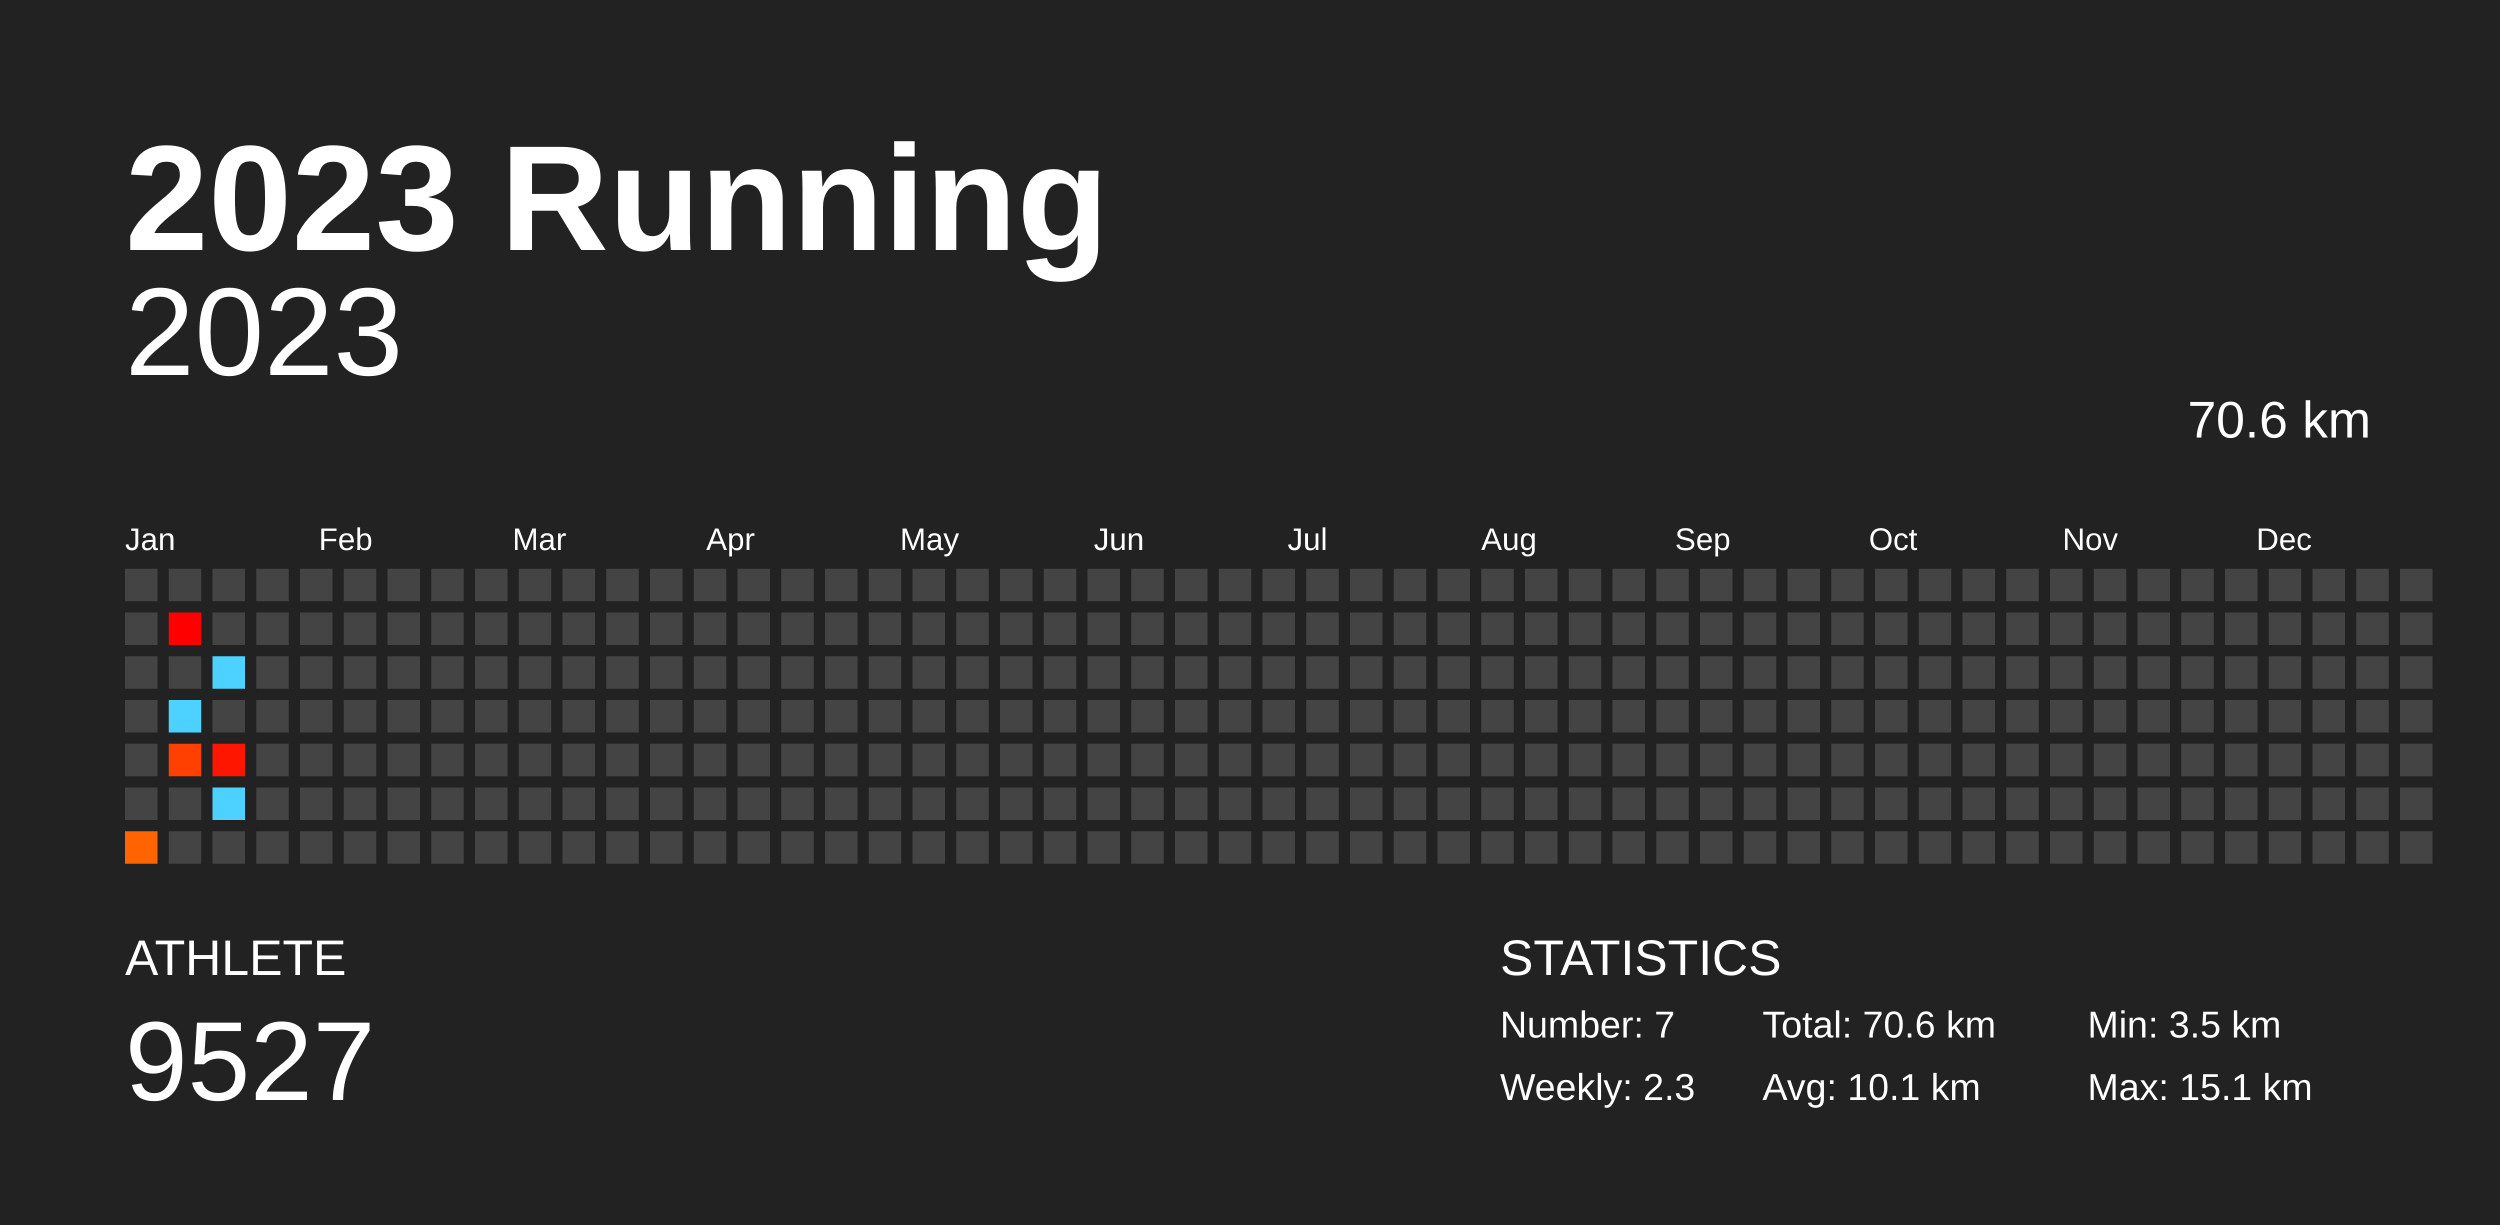
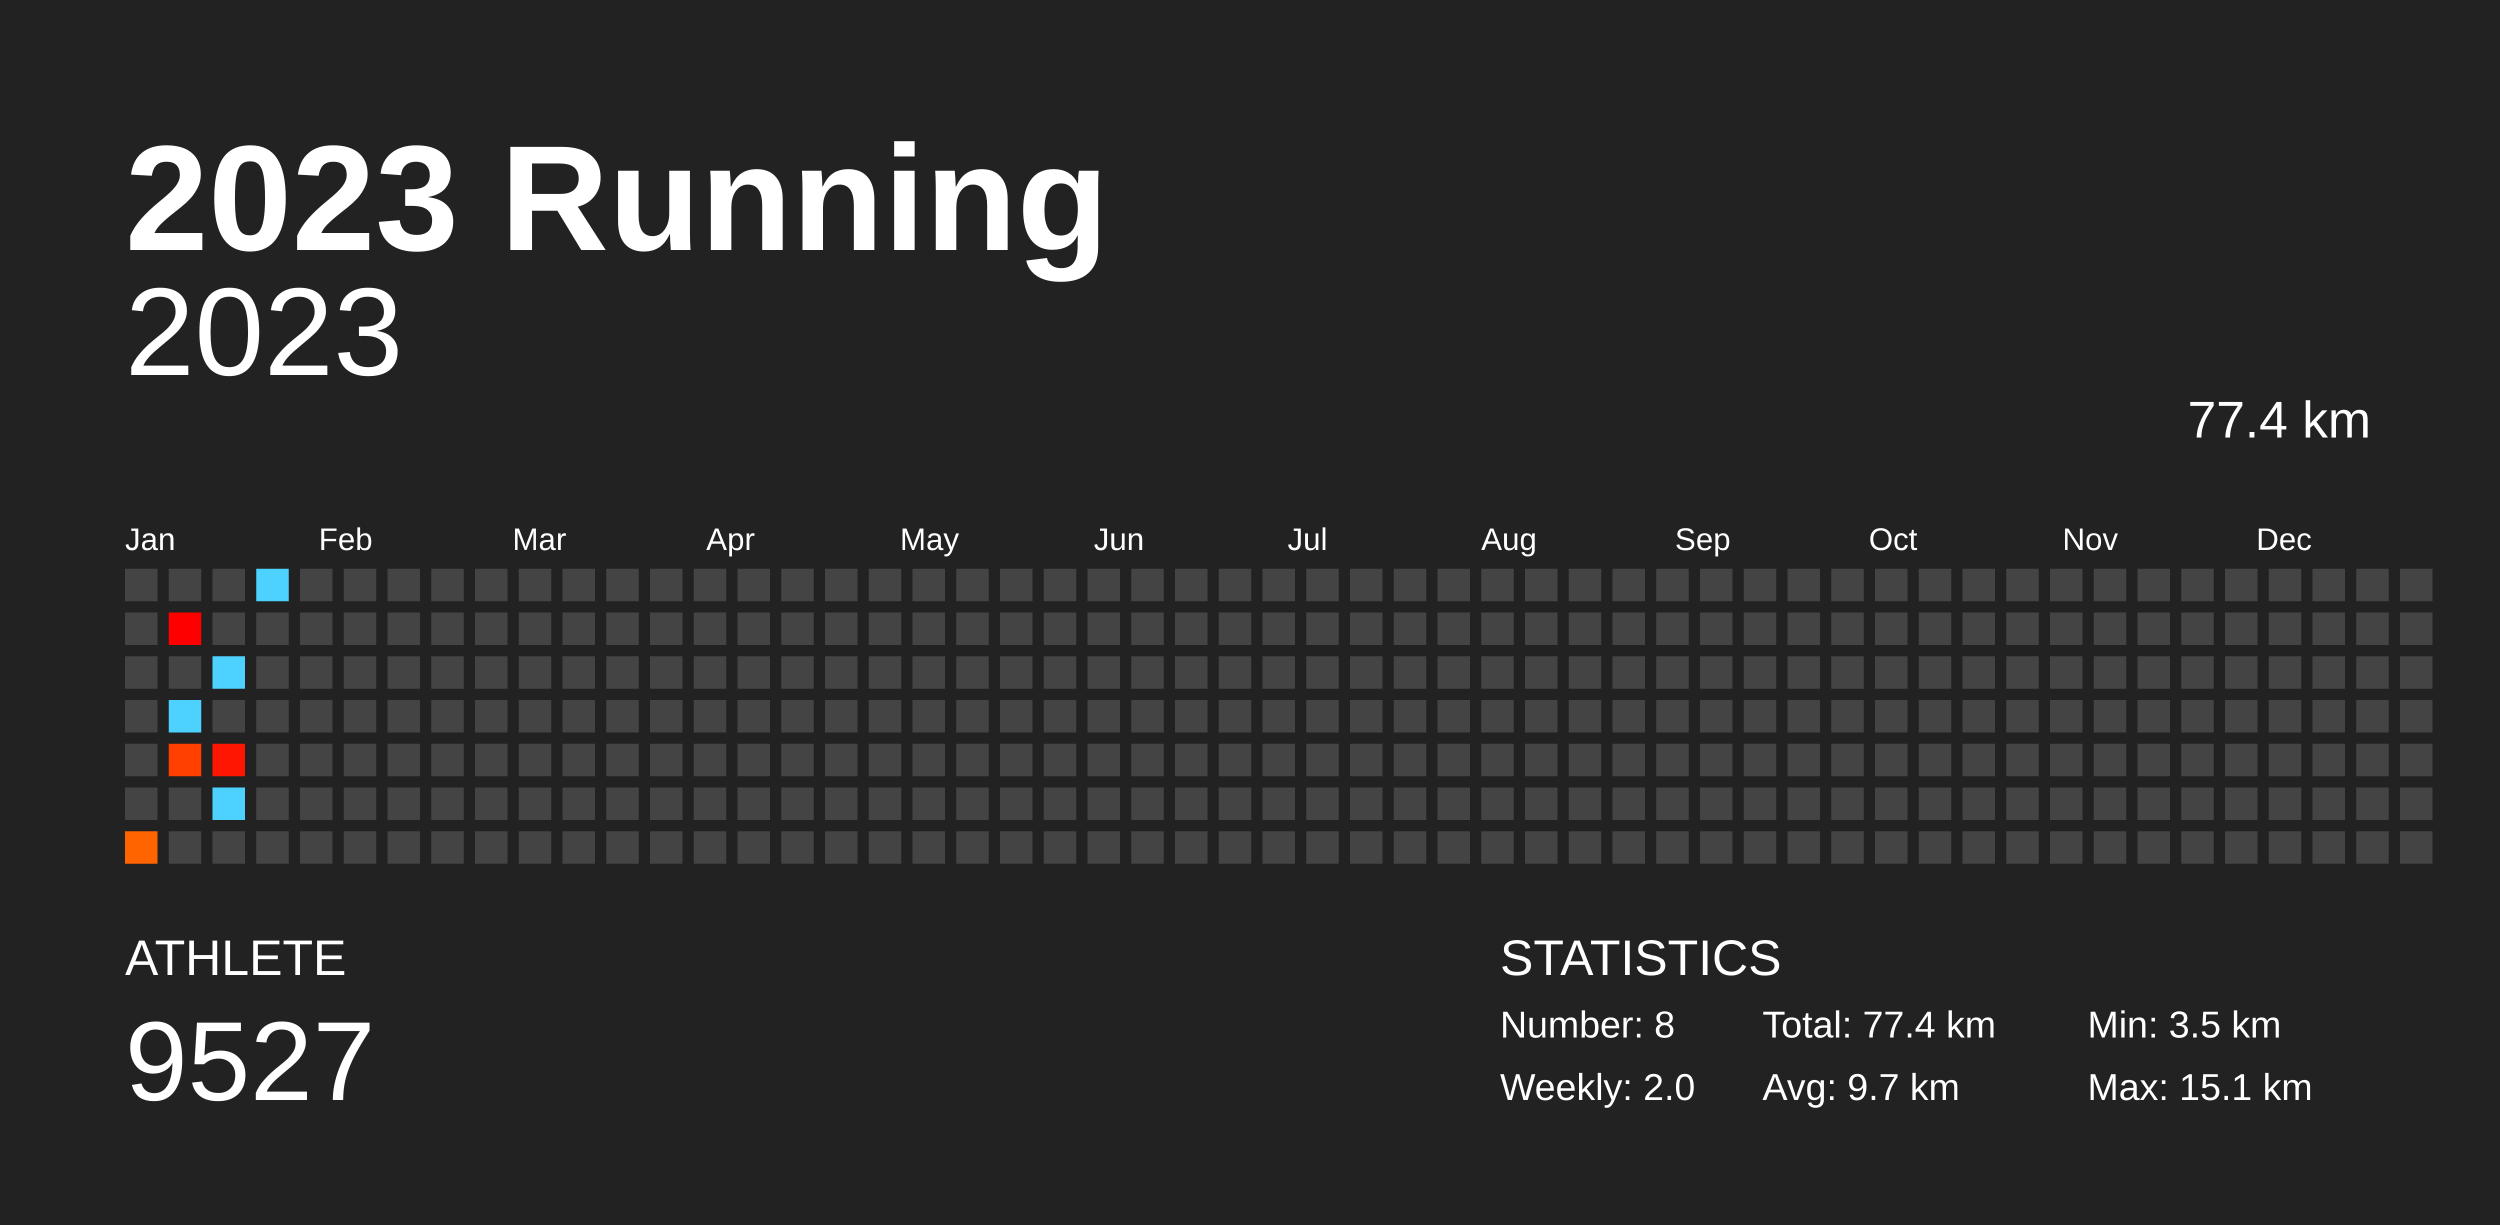
<svg xmlns="http://www.w3.org/2000/svg" baseProfile="full" height="98mm" version="1.1" viewBox="0,0,200,98" width="200mm">
  <defs />
  <rect fill="#222222" height="98" width="200" x="0" y="0" />
  <text fill="#FFFFFF" style="font-size:12px; font-family:Arial; font-weight:bold;" x="10" y="20">2023 Running</text>
  <text fill="#FFFFFF" style="font-size:4px; font-family:Arial" x="10" y="78">ATHLETE</text>
  <text fill="#FFFFFF" style="font-size:9px; font-family:Arial" x="10" y="88">9527</text>
  <text fill="#FFFFFF" style="font-size:4px; font-family:Arial" x="120" y="78">STATISTICS</text>
-   <text fill="#FFFFFF" style="font-size:3px; font-family:Arial" x="120" y="83">Number: 7</text>
-   <text fill="#FFFFFF" style="font-size:3px; font-family:Arial" x="120" y="88">Weekly: 2.3</text>
-   <text fill="#FFFFFF" style="font-size:3px; font-family:Arial" x="141" y="83">Total: 70.6 km</text>
-   <text fill="#FFFFFF" style="font-size:3px; font-family:Arial" x="141" y="88">Avg: 10.1 km</text>
+   <text fill="#FFFFFF" style="font-size:3px; font-family:Arial" x="120" y="83">Number: 8</text>
+   <text fill="#FFFFFF" style="font-size:3px; font-family:Arial" x="120" y="88">Weekly: 2.0</text>
+   <text fill="#FFFFFF" style="font-size:3px; font-family:Arial" x="141" y="83">Total: 77.4 km</text>
+   <text fill="#FFFFFF" style="font-size:3px; font-family:Arial" x="141" y="88">Avg: 9.7 km</text>
  <text fill="#FFFFFF" style="font-size:3px; font-family:Arial" x="167" y="83">Min: 3.5 km</text>
  <text fill="#FFFFFF" style="font-size:3px; font-family:Arial" x="167" y="88">Max: 15.1 km</text>
  <text alignment-baseline="hanging" fill="#FFFFFF" style="font-size:10.0px; font-family:Arial;" x="10" y="30">2023</text>
-   <text alignment-baseline="hanging" fill="#FFFFFF" style="font-size:4.125px; font-family:Arial;" x="175" y="35">70.6 km</text>
+   <text alignment-baseline="hanging" fill="#FFFFFF" style="font-size:4.125px; font-family:Arial;" x="175" y="35">77.4 km</text>
  <text fill="#FFFFFF" style="font-size:2.5px; font-family:Arial" x="10.0" y="44">Jan</text>
  <text fill="#FFFFFF" style="font-size:2.5px; font-family:Arial" x="25.5" y="44">Feb</text>
  <text fill="#FFFFFF" style="font-size:2.5px; font-family:Arial" x="41.0" y="44">Mar</text>
  <text fill="#FFFFFF" style="font-size:2.5px; font-family:Arial" x="56.5" y="44">Apr</text>
  <text fill="#FFFFFF" style="font-size:2.5px; font-family:Arial" x="72.0" y="44">May</text>
  <text fill="#FFFFFF" style="font-size:2.5px; font-family:Arial" x="87.5" y="44">Jun</text>
  <text fill="#FFFFFF" style="font-size:2.5px; font-family:Arial" x="103.0" y="44">Jul</text>
  <text fill="#FFFFFF" style="font-size:2.5px; font-family:Arial" x="118.5" y="44">Aug</text>
  <text fill="#FFFFFF" style="font-size:2.5px; font-family:Arial" x="134.0" y="44">Sep</text>
  <text fill="#FFFFFF" style="font-size:2.5px; font-family:Arial" x="149.5" y="44">Oct</text>
  <text fill="#FFFFFF" style="font-size:2.5px; font-family:Arial" x="165.0" y="44">Nov</text>
  <text fill="#FFFFFF" style="font-size:2.5px; font-family:Arial" x="180.5" y="44">Dec</text>
  <rect fill="#444444" height="2.6" width="2.6" x="10.0" y="45.5" />
  <rect fill="#444444" height="2.6" width="2.6" x="10.0" y="49.0" />
  <rect fill="#444444" height="2.6" width="2.6" x="10.0" y="52.5" />
  <rect fill="#444444" height="2.6" width="2.6" x="10.0" y="56.0" />
  <rect fill="#444444" height="2.6" width="2.6" x="10.0" y="59.5" />
  <rect fill="#444444" height="2.6" width="2.6" x="10.0" y="63.0" />
  <rect fill="#ff6400" height="2.6" width="2.6" x="10.0" y="66.5" />
  <rect fill="#444444" height="2.6" width="2.6" x="13.5" y="45.5" />
  <rect fill="#ff0000" height="2.6" width="2.6" x="13.5" y="49.0" />
  <rect fill="#444444" height="2.6" width="2.6" x="13.5" y="52.5" />
  <rect fill="#4dd2ff" height="2.6" width="2.6" x="13.5" y="56.0" />
  <rect fill="#ff4000" height="2.6" width="2.6" x="13.5" y="59.5" />
  <rect fill="#444444" height="2.6" width="2.6" x="13.5" y="63.0" />
  <rect fill="#444444" height="2.6" width="2.6" x="13.5" y="66.5" />
  <rect fill="#444444" height="2.6" width="2.6" x="17.0" y="45.5" />
  <rect fill="#444444" height="2.6" width="2.6" x="17.0" y="49.0" />
  <rect fill="#4dd2ff" height="2.6" width="2.6" x="17.0" y="52.5" />
  <rect fill="#444444" height="2.6" width="2.6" x="17.0" y="56.0" />
  <rect fill="#ff1600" height="2.6" width="2.6" x="17.0" y="59.5" />
  <rect fill="#4dd2ff" height="2.6" width="2.6" x="17.0" y="63.0" />
  <rect fill="#444444" height="2.6" width="2.6" x="17.0" y="66.5" />
-   <rect fill="#444444" height="2.6" width="2.6" x="20.5" y="45.5" />
+   <rect fill="#4dd2ff" height="2.6" width="2.6" x="20.5" y="45.5" />
  <rect fill="#444444" height="2.6" width="2.6" x="20.5" y="49.0" />
  <rect fill="#444444" height="2.6" width="2.6" x="20.5" y="52.5" />
  <rect fill="#444444" height="2.6" width="2.6" x="20.5" y="56.0" />
  <rect fill="#444444" height="2.6" width="2.6" x="20.5" y="59.5" />
  <rect fill="#444444" height="2.6" width="2.6" x="20.5" y="63.0" />
  <rect fill="#444444" height="2.6" width="2.6" x="20.5" y="66.5" />
  <rect fill="#444444" height="2.6" width="2.6" x="24.0" y="45.5" />
  <rect fill="#444444" height="2.6" width="2.6" x="24.0" y="49.0" />
  <rect fill="#444444" height="2.6" width="2.6" x="24.0" y="52.5" />
  <rect fill="#444444" height="2.6" width="2.6" x="24.0" y="56.0" />
  <rect fill="#444444" height="2.6" width="2.6" x="24.0" y="59.5" />
  <rect fill="#444444" height="2.6" width="2.6" x="24.0" y="63.0" />
  <rect fill="#444444" height="2.6" width="2.6" x="24.0" y="66.5" />
  <rect fill="#444444" height="2.6" width="2.6" x="27.5" y="45.5" />
  <rect fill="#444444" height="2.6" width="2.6" x="27.5" y="49.0" />
  <rect fill="#444444" height="2.6" width="2.6" x="27.5" y="52.5" />
  <rect fill="#444444" height="2.6" width="2.6" x="27.5" y="56.0" />
  <rect fill="#444444" height="2.6" width="2.6" x="27.5" y="59.5" />
  <rect fill="#444444" height="2.6" width="2.6" x="27.5" y="63.0" />
  <rect fill="#444444" height="2.6" width="2.6" x="27.5" y="66.5" />
  <rect fill="#444444" height="2.6" width="2.6" x="31.0" y="45.5" />
  <rect fill="#444444" height="2.6" width="2.6" x="31.0" y="49.0" />
  <rect fill="#444444" height="2.6" width="2.6" x="31.0" y="52.5" />
  <rect fill="#444444" height="2.6" width="2.6" x="31.0" y="56.0" />
  <rect fill="#444444" height="2.6" width="2.6" x="31.0" y="59.5" />
  <rect fill="#444444" height="2.6" width="2.6" x="31.0" y="63.0" />
  <rect fill="#444444" height="2.6" width="2.6" x="31.0" y="66.5" />
  <rect fill="#444444" height="2.6" width="2.6" x="34.5" y="45.5" />
  <rect fill="#444444" height="2.6" width="2.6" x="34.5" y="49.0" />
  <rect fill="#444444" height="2.6" width="2.6" x="34.5" y="52.5" />
  <rect fill="#444444" height="2.6" width="2.6" x="34.5" y="56.0" />
  <rect fill="#444444" height="2.6" width="2.6" x="34.5" y="59.5" />
  <rect fill="#444444" height="2.6" width="2.6" x="34.5" y="63.0" />
  <rect fill="#444444" height="2.6" width="2.6" x="34.5" y="66.5" />
  <rect fill="#444444" height="2.6" width="2.6" x="38.0" y="45.5" />
  <rect fill="#444444" height="2.6" width="2.6" x="38.0" y="49.0" />
  <rect fill="#444444" height="2.6" width="2.6" x="38.0" y="52.5" />
  <rect fill="#444444" height="2.6" width="2.6" x="38.0" y="56.0" />
  <rect fill="#444444" height="2.6" width="2.6" x="38.0" y="59.5" />
  <rect fill="#444444" height="2.6" width="2.6" x="38.0" y="63.0" />
  <rect fill="#444444" height="2.6" width="2.6" x="38.0" y="66.5" />
  <rect fill="#444444" height="2.6" width="2.6" x="41.5" y="45.5" />
  <rect fill="#444444" height="2.6" width="2.6" x="41.5" y="49.0" />
  <rect fill="#444444" height="2.6" width="2.6" x="41.5" y="52.5" />
  <rect fill="#444444" height="2.6" width="2.6" x="41.5" y="56.0" />
  <rect fill="#444444" height="2.6" width="2.6" x="41.5" y="59.5" />
  <rect fill="#444444" height="2.6" width="2.6" x="41.5" y="63.0" />
  <rect fill="#444444" height="2.6" width="2.6" x="41.5" y="66.5" />
  <rect fill="#444444" height="2.6" width="2.6" x="45.0" y="45.5" />
  <rect fill="#444444" height="2.6" width="2.6" x="45.0" y="49.0" />
  <rect fill="#444444" height="2.6" width="2.6" x="45.0" y="52.5" />
  <rect fill="#444444" height="2.6" width="2.6" x="45.0" y="56.0" />
  <rect fill="#444444" height="2.6" width="2.6" x="45.0" y="59.5" />
  <rect fill="#444444" height="2.6" width="2.6" x="45.0" y="63.0" />
  <rect fill="#444444" height="2.6" width="2.6" x="45.0" y="66.5" />
  <rect fill="#444444" height="2.6" width="2.6" x="48.5" y="45.5" />
  <rect fill="#444444" height="2.6" width="2.6" x="48.5" y="49.0" />
  <rect fill="#444444" height="2.6" width="2.6" x="48.5" y="52.5" />
  <rect fill="#444444" height="2.6" width="2.6" x="48.5" y="56.0" />
  <rect fill="#444444" height="2.6" width="2.6" x="48.5" y="59.5" />
  <rect fill="#444444" height="2.6" width="2.6" x="48.5" y="63.0" />
  <rect fill="#444444" height="2.6" width="2.6" x="48.5" y="66.5" />
  <rect fill="#444444" height="2.6" width="2.6" x="52.0" y="45.5" />
  <rect fill="#444444" height="2.6" width="2.6" x="52.0" y="49.0" />
  <rect fill="#444444" height="2.6" width="2.6" x="52.0" y="52.5" />
  <rect fill="#444444" height="2.6" width="2.6" x="52.0" y="56.0" />
  <rect fill="#444444" height="2.6" width="2.6" x="52.0" y="59.5" />
  <rect fill="#444444" height="2.6" width="2.6" x="52.0" y="63.0" />
  <rect fill="#444444" height="2.6" width="2.6" x="52.0" y="66.5" />
  <rect fill="#444444" height="2.6" width="2.6" x="55.5" y="45.5" />
  <rect fill="#444444" height="2.6" width="2.6" x="55.5" y="49.0" />
  <rect fill="#444444" height="2.6" width="2.6" x="55.5" y="52.5" />
  <rect fill="#444444" height="2.6" width="2.6" x="55.5" y="56.0" />
  <rect fill="#444444" height="2.6" width="2.6" x="55.5" y="59.5" />
  <rect fill="#444444" height="2.6" width="2.6" x="55.5" y="63.0" />
  <rect fill="#444444" height="2.6" width="2.6" x="55.5" y="66.5" />
  <rect fill="#444444" height="2.6" width="2.6" x="59.0" y="45.5" />
  <rect fill="#444444" height="2.6" width="2.6" x="59.0" y="49.0" />
  <rect fill="#444444" height="2.6" width="2.6" x="59.0" y="52.5" />
  <rect fill="#444444" height="2.6" width="2.6" x="59.0" y="56.0" />
  <rect fill="#444444" height="2.6" width="2.6" x="59.0" y="59.5" />
  <rect fill="#444444" height="2.6" width="2.6" x="59.0" y="63.0" />
  <rect fill="#444444" height="2.6" width="2.6" x="59.0" y="66.5" />
  <rect fill="#444444" height="2.6" width="2.6" x="62.5" y="45.5" />
  <rect fill="#444444" height="2.6" width="2.6" x="62.5" y="49.0" />
  <rect fill="#444444" height="2.6" width="2.6" x="62.5" y="52.5" />
  <rect fill="#444444" height="2.6" width="2.6" x="62.5" y="56.0" />
  <rect fill="#444444" height="2.6" width="2.6" x="62.5" y="59.5" />
  <rect fill="#444444" height="2.6" width="2.6" x="62.5" y="63.0" />
  <rect fill="#444444" height="2.6" width="2.6" x="62.5" y="66.5" />
  <rect fill="#444444" height="2.6" width="2.6" x="66.0" y="45.5" />
  <rect fill="#444444" height="2.6" width="2.6" x="66.0" y="49.0" />
  <rect fill="#444444" height="2.6" width="2.6" x="66.0" y="52.5" />
  <rect fill="#444444" height="2.6" width="2.6" x="66.0" y="56.0" />
  <rect fill="#444444" height="2.6" width="2.6" x="66.0" y="59.5" />
  <rect fill="#444444" height="2.6" width="2.6" x="66.0" y="63.0" />
  <rect fill="#444444" height="2.6" width="2.6" x="66.0" y="66.5" />
  <rect fill="#444444" height="2.6" width="2.6" x="69.5" y="45.5" />
  <rect fill="#444444" height="2.6" width="2.6" x="69.5" y="49.0" />
  <rect fill="#444444" height="2.6" width="2.6" x="69.5" y="52.5" />
  <rect fill="#444444" height="2.6" width="2.6" x="69.5" y="56.0" />
  <rect fill="#444444" height="2.6" width="2.6" x="69.5" y="59.5" />
  <rect fill="#444444" height="2.6" width="2.6" x="69.5" y="63.0" />
  <rect fill="#444444" height="2.6" width="2.6" x="69.5" y="66.5" />
  <rect fill="#444444" height="2.6" width="2.6" x="73.0" y="45.5" />
  <rect fill="#444444" height="2.6" width="2.6" x="73.0" y="49.0" />
  <rect fill="#444444" height="2.6" width="2.6" x="73.0" y="52.5" />
  <rect fill="#444444" height="2.6" width="2.6" x="73.0" y="56.0" />
  <rect fill="#444444" height="2.6" width="2.6" x="73.0" y="59.5" />
  <rect fill="#444444" height="2.6" width="2.6" x="73.0" y="63.0" />
  <rect fill="#444444" height="2.6" width="2.6" x="73.0" y="66.5" />
  <rect fill="#444444" height="2.6" width="2.6" x="76.5" y="45.5" />
  <rect fill="#444444" height="2.6" width="2.6" x="76.5" y="49.0" />
  <rect fill="#444444" height="2.6" width="2.6" x="76.5" y="52.5" />
  <rect fill="#444444" height="2.6" width="2.6" x="76.5" y="56.0" />
  <rect fill="#444444" height="2.6" width="2.6" x="76.5" y="59.5" />
  <rect fill="#444444" height="2.6" width="2.6" x="76.5" y="63.0" />
  <rect fill="#444444" height="2.6" width="2.6" x="76.5" y="66.5" />
  <rect fill="#444444" height="2.6" width="2.6" x="80.0" y="45.5" />
  <rect fill="#444444" height="2.6" width="2.6" x="80.0" y="49.0" />
  <rect fill="#444444" height="2.6" width="2.6" x="80.0" y="52.5" />
  <rect fill="#444444" height="2.6" width="2.6" x="80.0" y="56.0" />
  <rect fill="#444444" height="2.6" width="2.6" x="80.0" y="59.5" />
  <rect fill="#444444" height="2.6" width="2.6" x="80.0" y="63.0" />
  <rect fill="#444444" height="2.6" width="2.6" x="80.0" y="66.5" />
  <rect fill="#444444" height="2.6" width="2.6" x="83.5" y="45.5" />
  <rect fill="#444444" height="2.6" width="2.6" x="83.5" y="49.0" />
  <rect fill="#444444" height="2.6" width="2.6" x="83.5" y="52.5" />
  <rect fill="#444444" height="2.6" width="2.6" x="83.5" y="56.0" />
  <rect fill="#444444" height="2.6" width="2.6" x="83.5" y="59.5" />
  <rect fill="#444444" height="2.6" width="2.6" x="83.5" y="63.0" />
  <rect fill="#444444" height="2.6" width="2.6" x="83.5" y="66.5" />
  <rect fill="#444444" height="2.6" width="2.6" x="87.0" y="45.5" />
  <rect fill="#444444" height="2.6" width="2.6" x="87.0" y="49.0" />
  <rect fill="#444444" height="2.6" width="2.6" x="87.0" y="52.5" />
  <rect fill="#444444" height="2.6" width="2.6" x="87.0" y="56.0" />
  <rect fill="#444444" height="2.6" width="2.6" x="87.0" y="59.5" />
  <rect fill="#444444" height="2.6" width="2.6" x="87.0" y="63.0" />
  <rect fill="#444444" height="2.6" width="2.6" x="87.0" y="66.5" />
  <rect fill="#444444" height="2.6" width="2.6" x="90.5" y="45.5" />
  <rect fill="#444444" height="2.6" width="2.6" x="90.5" y="49.0" />
  <rect fill="#444444" height="2.6" width="2.6" x="90.5" y="52.5" />
  <rect fill="#444444" height="2.6" width="2.6" x="90.5" y="56.0" />
  <rect fill="#444444" height="2.6" width="2.6" x="90.5" y="59.5" />
  <rect fill="#444444" height="2.6" width="2.6" x="90.5" y="63.0" />
  <rect fill="#444444" height="2.6" width="2.6" x="90.5" y="66.5" />
  <rect fill="#444444" height="2.6" width="2.6" x="94.0" y="45.5" />
  <rect fill="#444444" height="2.6" width="2.6" x="94.0" y="49.0" />
  <rect fill="#444444" height="2.6" width="2.6" x="94.0" y="52.5" />
  <rect fill="#444444" height="2.6" width="2.6" x="94.0" y="56.0" />
  <rect fill="#444444" height="2.6" width="2.6" x="94.0" y="59.5" />
  <rect fill="#444444" height="2.6" width="2.6" x="94.0" y="63.0" />
  <rect fill="#444444" height="2.6" width="2.6" x="94.0" y="66.5" />
  <rect fill="#444444" height="2.6" width="2.6" x="97.5" y="45.5" />
  <rect fill="#444444" height="2.6" width="2.6" x="97.5" y="49.0" />
  <rect fill="#444444" height="2.6" width="2.6" x="97.5" y="52.5" />
  <rect fill="#444444" height="2.6" width="2.6" x="97.5" y="56.0" />
  <rect fill="#444444" height="2.6" width="2.6" x="97.5" y="59.5" />
  <rect fill="#444444" height="2.6" width="2.6" x="97.5" y="63.0" />
  <rect fill="#444444" height="2.6" width="2.6" x="97.5" y="66.5" />
  <rect fill="#444444" height="2.6" width="2.6" x="101.0" y="45.5" />
  <rect fill="#444444" height="2.6" width="2.6" x="101.0" y="49.0" />
  <rect fill="#444444" height="2.6" width="2.6" x="101.0" y="52.5" />
  <rect fill="#444444" height="2.6" width="2.6" x="101.0" y="56.0" />
  <rect fill="#444444" height="2.6" width="2.6" x="101.0" y="59.5" />
  <rect fill="#444444" height="2.6" width="2.6" x="101.0" y="63.0" />
  <rect fill="#444444" height="2.6" width="2.6" x="101.0" y="66.5" />
  <rect fill="#444444" height="2.6" width="2.6" x="104.5" y="45.5" />
  <rect fill="#444444" height="2.6" width="2.6" x="104.5" y="49.0" />
  <rect fill="#444444" height="2.6" width="2.6" x="104.5" y="52.5" />
  <rect fill="#444444" height="2.6" width="2.6" x="104.5" y="56.0" />
  <rect fill="#444444" height="2.6" width="2.6" x="104.5" y="59.5" />
  <rect fill="#444444" height="2.6" width="2.6" x="104.5" y="63.0" />
  <rect fill="#444444" height="2.6" width="2.6" x="104.5" y="66.5" />
  <rect fill="#444444" height="2.6" width="2.6" x="108.0" y="45.5" />
  <rect fill="#444444" height="2.6" width="2.6" x="108.0" y="49.0" />
  <rect fill="#444444" height="2.6" width="2.6" x="108.0" y="52.5" />
  <rect fill="#444444" height="2.6" width="2.6" x="108.0" y="56.0" />
  <rect fill="#444444" height="2.6" width="2.6" x="108.0" y="59.5" />
  <rect fill="#444444" height="2.6" width="2.6" x="108.0" y="63.0" />
  <rect fill="#444444" height="2.6" width="2.6" x="108.0" y="66.5" />
  <rect fill="#444444" height="2.6" width="2.6" x="111.5" y="45.5" />
  <rect fill="#444444" height="2.6" width="2.6" x="111.5" y="49.0" />
  <rect fill="#444444" height="2.6" width="2.6" x="111.5" y="52.5" />
  <rect fill="#444444" height="2.6" width="2.6" x="111.5" y="56.0" />
  <rect fill="#444444" height="2.6" width="2.6" x="111.5" y="59.5" />
  <rect fill="#444444" height="2.6" width="2.6" x="111.5" y="63.0" />
  <rect fill="#444444" height="2.6" width="2.6" x="111.5" y="66.5" />
  <rect fill="#444444" height="2.6" width="2.6" x="115.0" y="45.5" />
  <rect fill="#444444" height="2.6" width="2.6" x="115.0" y="49.0" />
  <rect fill="#444444" height="2.6" width="2.6" x="115.0" y="52.5" />
  <rect fill="#444444" height="2.6" width="2.6" x="115.0" y="56.0" />
  <rect fill="#444444" height="2.6" width="2.6" x="115.0" y="59.5" />
  <rect fill="#444444" height="2.6" width="2.6" x="115.0" y="63.0" />
  <rect fill="#444444" height="2.6" width="2.6" x="115.0" y="66.5" />
  <rect fill="#444444" height="2.6" width="2.6" x="118.5" y="45.5" />
  <rect fill="#444444" height="2.6" width="2.6" x="118.5" y="49.0" />
  <rect fill="#444444" height="2.6" width="2.6" x="118.5" y="52.5" />
  <rect fill="#444444" height="2.6" width="2.6" x="118.5" y="56.0" />
  <rect fill="#444444" height="2.6" width="2.6" x="118.5" y="59.5" />
  <rect fill="#444444" height="2.6" width="2.6" x="118.5" y="63.0" />
  <rect fill="#444444" height="2.6" width="2.6" x="118.5" y="66.5" />
  <rect fill="#444444" height="2.6" width="2.6" x="122.0" y="45.5" />
  <rect fill="#444444" height="2.6" width="2.6" x="122.0" y="49.0" />
  <rect fill="#444444" height="2.6" width="2.6" x="122.0" y="52.5" />
  <rect fill="#444444" height="2.6" width="2.6" x="122.0" y="56.0" />
  <rect fill="#444444" height="2.6" width="2.6" x="122.0" y="59.5" />
  <rect fill="#444444" height="2.6" width="2.6" x="122.0" y="63.0" />
  <rect fill="#444444" height="2.6" width="2.6" x="122.0" y="66.5" />
  <rect fill="#444444" height="2.6" width="2.6" x="125.5" y="45.5" />
  <rect fill="#444444" height="2.6" width="2.6" x="125.5" y="49.0" />
  <rect fill="#444444" height="2.6" width="2.6" x="125.5" y="52.5" />
  <rect fill="#444444" height="2.6" width="2.6" x="125.5" y="56.0" />
  <rect fill="#444444" height="2.6" width="2.6" x="125.5" y="59.5" />
  <rect fill="#444444" height="2.6" width="2.6" x="125.5" y="63.0" />
  <rect fill="#444444" height="2.6" width="2.6" x="125.5" y="66.5" />
  <rect fill="#444444" height="2.6" width="2.6" x="129.0" y="45.5" />
  <rect fill="#444444" height="2.6" width="2.6" x="129.0" y="49.0" />
  <rect fill="#444444" height="2.6" width="2.6" x="129.0" y="52.5" />
  <rect fill="#444444" height="2.6" width="2.6" x="129.0" y="56.0" />
  <rect fill="#444444" height="2.6" width="2.6" x="129.0" y="59.5" />
  <rect fill="#444444" height="2.6" width="2.6" x="129.0" y="63.0" />
  <rect fill="#444444" height="2.6" width="2.6" x="129.0" y="66.5" />
  <rect fill="#444444" height="2.6" width="2.6" x="132.5" y="45.5" />
  <rect fill="#444444" height="2.6" width="2.6" x="132.5" y="49.0" />
  <rect fill="#444444" height="2.6" width="2.6" x="132.5" y="52.5" />
  <rect fill="#444444" height="2.6" width="2.6" x="132.5" y="56.0" />
  <rect fill="#444444" height="2.6" width="2.6" x="132.5" y="59.5" />
  <rect fill="#444444" height="2.6" width="2.6" x="132.5" y="63.0" />
  <rect fill="#444444" height="2.6" width="2.6" x="132.5" y="66.5" />
  <rect fill="#444444" height="2.6" width="2.6" x="136.0" y="45.5" />
  <rect fill="#444444" height="2.6" width="2.6" x="136.0" y="49.0" />
  <rect fill="#444444" height="2.6" width="2.6" x="136.0" y="52.5" />
  <rect fill="#444444" height="2.6" width="2.6" x="136.0" y="56.0" />
  <rect fill="#444444" height="2.6" width="2.6" x="136.0" y="59.5" />
  <rect fill="#444444" height="2.6" width="2.6" x="136.0" y="63.0" />
  <rect fill="#444444" height="2.6" width="2.6" x="136.0" y="66.5" />
  <rect fill="#444444" height="2.6" width="2.6" x="139.5" y="45.5" />
  <rect fill="#444444" height="2.6" width="2.6" x="139.5" y="49.0" />
  <rect fill="#444444" height="2.6" width="2.6" x="139.5" y="52.5" />
  <rect fill="#444444" height="2.6" width="2.6" x="139.5" y="56.0" />
  <rect fill="#444444" height="2.6" width="2.6" x="139.5" y="59.5" />
  <rect fill="#444444" height="2.6" width="2.6" x="139.5" y="63.0" />
  <rect fill="#444444" height="2.6" width="2.6" x="139.5" y="66.5" />
  <rect fill="#444444" height="2.6" width="2.6" x="143.0" y="45.5" />
  <rect fill="#444444" height="2.6" width="2.6" x="143.0" y="49.0" />
  <rect fill="#444444" height="2.6" width="2.6" x="143.0" y="52.5" />
  <rect fill="#444444" height="2.6" width="2.6" x="143.0" y="56.0" />
  <rect fill="#444444" height="2.6" width="2.6" x="143.0" y="59.5" />
  <rect fill="#444444" height="2.6" width="2.6" x="143.0" y="63.0" />
  <rect fill="#444444" height="2.6" width="2.6" x="143.0" y="66.5" />
  <rect fill="#444444" height="2.6" width="2.6" x="146.5" y="45.5" />
  <rect fill="#444444" height="2.6" width="2.6" x="146.5" y="49.0" />
  <rect fill="#444444" height="2.6" width="2.6" x="146.5" y="52.5" />
  <rect fill="#444444" height="2.6" width="2.6" x="146.5" y="56.0" />
  <rect fill="#444444" height="2.6" width="2.6" x="146.5" y="59.5" />
  <rect fill="#444444" height="2.6" width="2.6" x="146.5" y="63.0" />
  <rect fill="#444444" height="2.6" width="2.6" x="146.5" y="66.5" />
  <rect fill="#444444" height="2.6" width="2.6" x="150.0" y="45.5" />
  <rect fill="#444444" height="2.6" width="2.6" x="150.0" y="49.0" />
  <rect fill="#444444" height="2.6" width="2.6" x="150.0" y="52.5" />
  <rect fill="#444444" height="2.6" width="2.6" x="150.0" y="56.0" />
  <rect fill="#444444" height="2.6" width="2.6" x="150.0" y="59.5" />
  <rect fill="#444444" height="2.6" width="2.6" x="150.0" y="63.0" />
  <rect fill="#444444" height="2.6" width="2.6" x="150.0" y="66.5" />
  <rect fill="#444444" height="2.6" width="2.6" x="153.5" y="45.5" />
  <rect fill="#444444" height="2.6" width="2.6" x="153.5" y="49.0" />
  <rect fill="#444444" height="2.6" width="2.6" x="153.5" y="52.5" />
  <rect fill="#444444" height="2.6" width="2.6" x="153.5" y="56.0" />
  <rect fill="#444444" height="2.6" width="2.6" x="153.5" y="59.5" />
  <rect fill="#444444" height="2.6" width="2.6" x="153.5" y="63.0" />
  <rect fill="#444444" height="2.6" width="2.6" x="153.5" y="66.5" />
  <rect fill="#444444" height="2.6" width="2.6" x="157.0" y="45.5" />
  <rect fill="#444444" height="2.6" width="2.6" x="157.0" y="49.0" />
  <rect fill="#444444" height="2.6" width="2.6" x="157.0" y="52.5" />
  <rect fill="#444444" height="2.6" width="2.6" x="157.0" y="56.0" />
  <rect fill="#444444" height="2.6" width="2.6" x="157.0" y="59.5" />
  <rect fill="#444444" height="2.6" width="2.6" x="157.0" y="63.0" />
  <rect fill="#444444" height="2.6" width="2.6" x="157.0" y="66.5" />
  <rect fill="#444444" height="2.6" width="2.6" x="160.5" y="45.5" />
  <rect fill="#444444" height="2.6" width="2.6" x="160.5" y="49.0" />
  <rect fill="#444444" height="2.6" width="2.6" x="160.5" y="52.5" />
  <rect fill="#444444" height="2.6" width="2.6" x="160.5" y="56.0" />
  <rect fill="#444444" height="2.6" width="2.6" x="160.5" y="59.5" />
  <rect fill="#444444" height="2.6" width="2.6" x="160.5" y="63.0" />
  <rect fill="#444444" height="2.6" width="2.6" x="160.5" y="66.5" />
  <rect fill="#444444" height="2.6" width="2.6" x="164.0" y="45.5" />
  <rect fill="#444444" height="2.6" width="2.6" x="164.0" y="49.0" />
  <rect fill="#444444" height="2.6" width="2.6" x="164.0" y="52.5" />
  <rect fill="#444444" height="2.6" width="2.6" x="164.0" y="56.0" />
  <rect fill="#444444" height="2.6" width="2.6" x="164.0" y="59.5" />
  <rect fill="#444444" height="2.6" width="2.6" x="164.0" y="63.0" />
  <rect fill="#444444" height="2.6" width="2.6" x="164.0" y="66.5" />
  <rect fill="#444444" height="2.6" width="2.6" x="167.5" y="45.5" />
  <rect fill="#444444" height="2.6" width="2.6" x="167.5" y="49.0" />
  <rect fill="#444444" height="2.6" width="2.6" x="167.5" y="52.5" />
  <rect fill="#444444" height="2.6" width="2.6" x="167.5" y="56.0" />
  <rect fill="#444444" height="2.6" width="2.6" x="167.5" y="59.5" />
  <rect fill="#444444" height="2.6" width="2.6" x="167.5" y="63.0" />
  <rect fill="#444444" height="2.6" width="2.6" x="167.5" y="66.5" />
  <rect fill="#444444" height="2.6" width="2.6" x="171.0" y="45.5" />
  <rect fill="#444444" height="2.6" width="2.6" x="171.0" y="49.0" />
  <rect fill="#444444" height="2.6" width="2.6" x="171.0" y="52.5" />
  <rect fill="#444444" height="2.6" width="2.6" x="171.0" y="56.0" />
  <rect fill="#444444" height="2.6" width="2.6" x="171.0" y="59.5" />
  <rect fill="#444444" height="2.6" width="2.6" x="171.0" y="63.0" />
  <rect fill="#444444" height="2.6" width="2.6" x="171.0" y="66.5" />
  <rect fill="#444444" height="2.6" width="2.6" x="174.5" y="45.5" />
  <rect fill="#444444" height="2.6" width="2.6" x="174.5" y="49.0" />
  <rect fill="#444444" height="2.6" width="2.6" x="174.5" y="52.5" />
  <rect fill="#444444" height="2.6" width="2.6" x="174.5" y="56.0" />
  <rect fill="#444444" height="2.6" width="2.6" x="174.5" y="59.5" />
  <rect fill="#444444" height="2.6" width="2.6" x="174.5" y="63.0" />
  <rect fill="#444444" height="2.6" width="2.6" x="174.5" y="66.5" />
  <rect fill="#444444" height="2.6" width="2.6" x="178.0" y="45.5" />
  <rect fill="#444444" height="2.6" width="2.6" x="178.0" y="49.0" />
  <rect fill="#444444" height="2.6" width="2.6" x="178.0" y="52.5" />
  <rect fill="#444444" height="2.6" width="2.6" x="178.0" y="56.0" />
  <rect fill="#444444" height="2.6" width="2.6" x="178.0" y="59.5" />
  <rect fill="#444444" height="2.6" width="2.6" x="178.0" y="63.0" />
  <rect fill="#444444" height="2.6" width="2.6" x="178.0" y="66.5" />
  <rect fill="#444444" height="2.6" width="2.6" x="181.5" y="45.5" />
  <rect fill="#444444" height="2.6" width="2.6" x="181.5" y="49.0" />
  <rect fill="#444444" height="2.6" width="2.6" x="181.5" y="52.5" />
  <rect fill="#444444" height="2.6" width="2.6" x="181.5" y="56.0" />
  <rect fill="#444444" height="2.6" width="2.6" x="181.5" y="59.5" />
  <rect fill="#444444" height="2.6" width="2.6" x="181.5" y="63.0" />
  <rect fill="#444444" height="2.6" width="2.6" x="181.5" y="66.5" />
  <rect fill="#444444" height="2.6" width="2.6" x="185.0" y="45.5" />
  <rect fill="#444444" height="2.6" width="2.6" x="185.0" y="49.0" />
  <rect fill="#444444" height="2.6" width="2.6" x="185.0" y="52.5" />
  <rect fill="#444444" height="2.6" width="2.6" x="185.0" y="56.0" />
  <rect fill="#444444" height="2.6" width="2.6" x="185.0" y="59.5" />
  <rect fill="#444444" height="2.6" width="2.6" x="185.0" y="63.0" />
  <rect fill="#444444" height="2.6" width="2.6" x="185.0" y="66.5" />
  <rect fill="#444444" height="2.6" width="2.6" x="188.5" y="45.5" />
  <rect fill="#444444" height="2.6" width="2.6" x="188.5" y="49.0" />
  <rect fill="#444444" height="2.6" width="2.6" x="188.5" y="52.5" />
  <rect fill="#444444" height="2.6" width="2.6" x="188.5" y="56.0" />
  <rect fill="#444444" height="2.6" width="2.6" x="188.5" y="59.5" />
  <rect fill="#444444" height="2.6" width="2.6" x="188.5" y="63.0" />
  <rect fill="#444444" height="2.6" width="2.6" x="188.5" y="66.5" />
  <rect fill="#444444" height="2.6" width="2.6" x="192.0" y="45.5" />
  <rect fill="#444444" height="2.6" width="2.6" x="192.0" y="49.0" />
  <rect fill="#444444" height="2.6" width="2.6" x="192.0" y="52.5" />
  <rect fill="#444444" height="2.6" width="2.6" x="192.0" y="56.0" />
  <rect fill="#444444" height="2.6" width="2.6" x="192.0" y="59.5" />
  <rect fill="#444444" height="2.6" width="2.6" x="192.0" y="63.0" />
  <rect fill="#444444" height="2.6" width="2.6" x="192.0" y="66.5" />
</svg>
